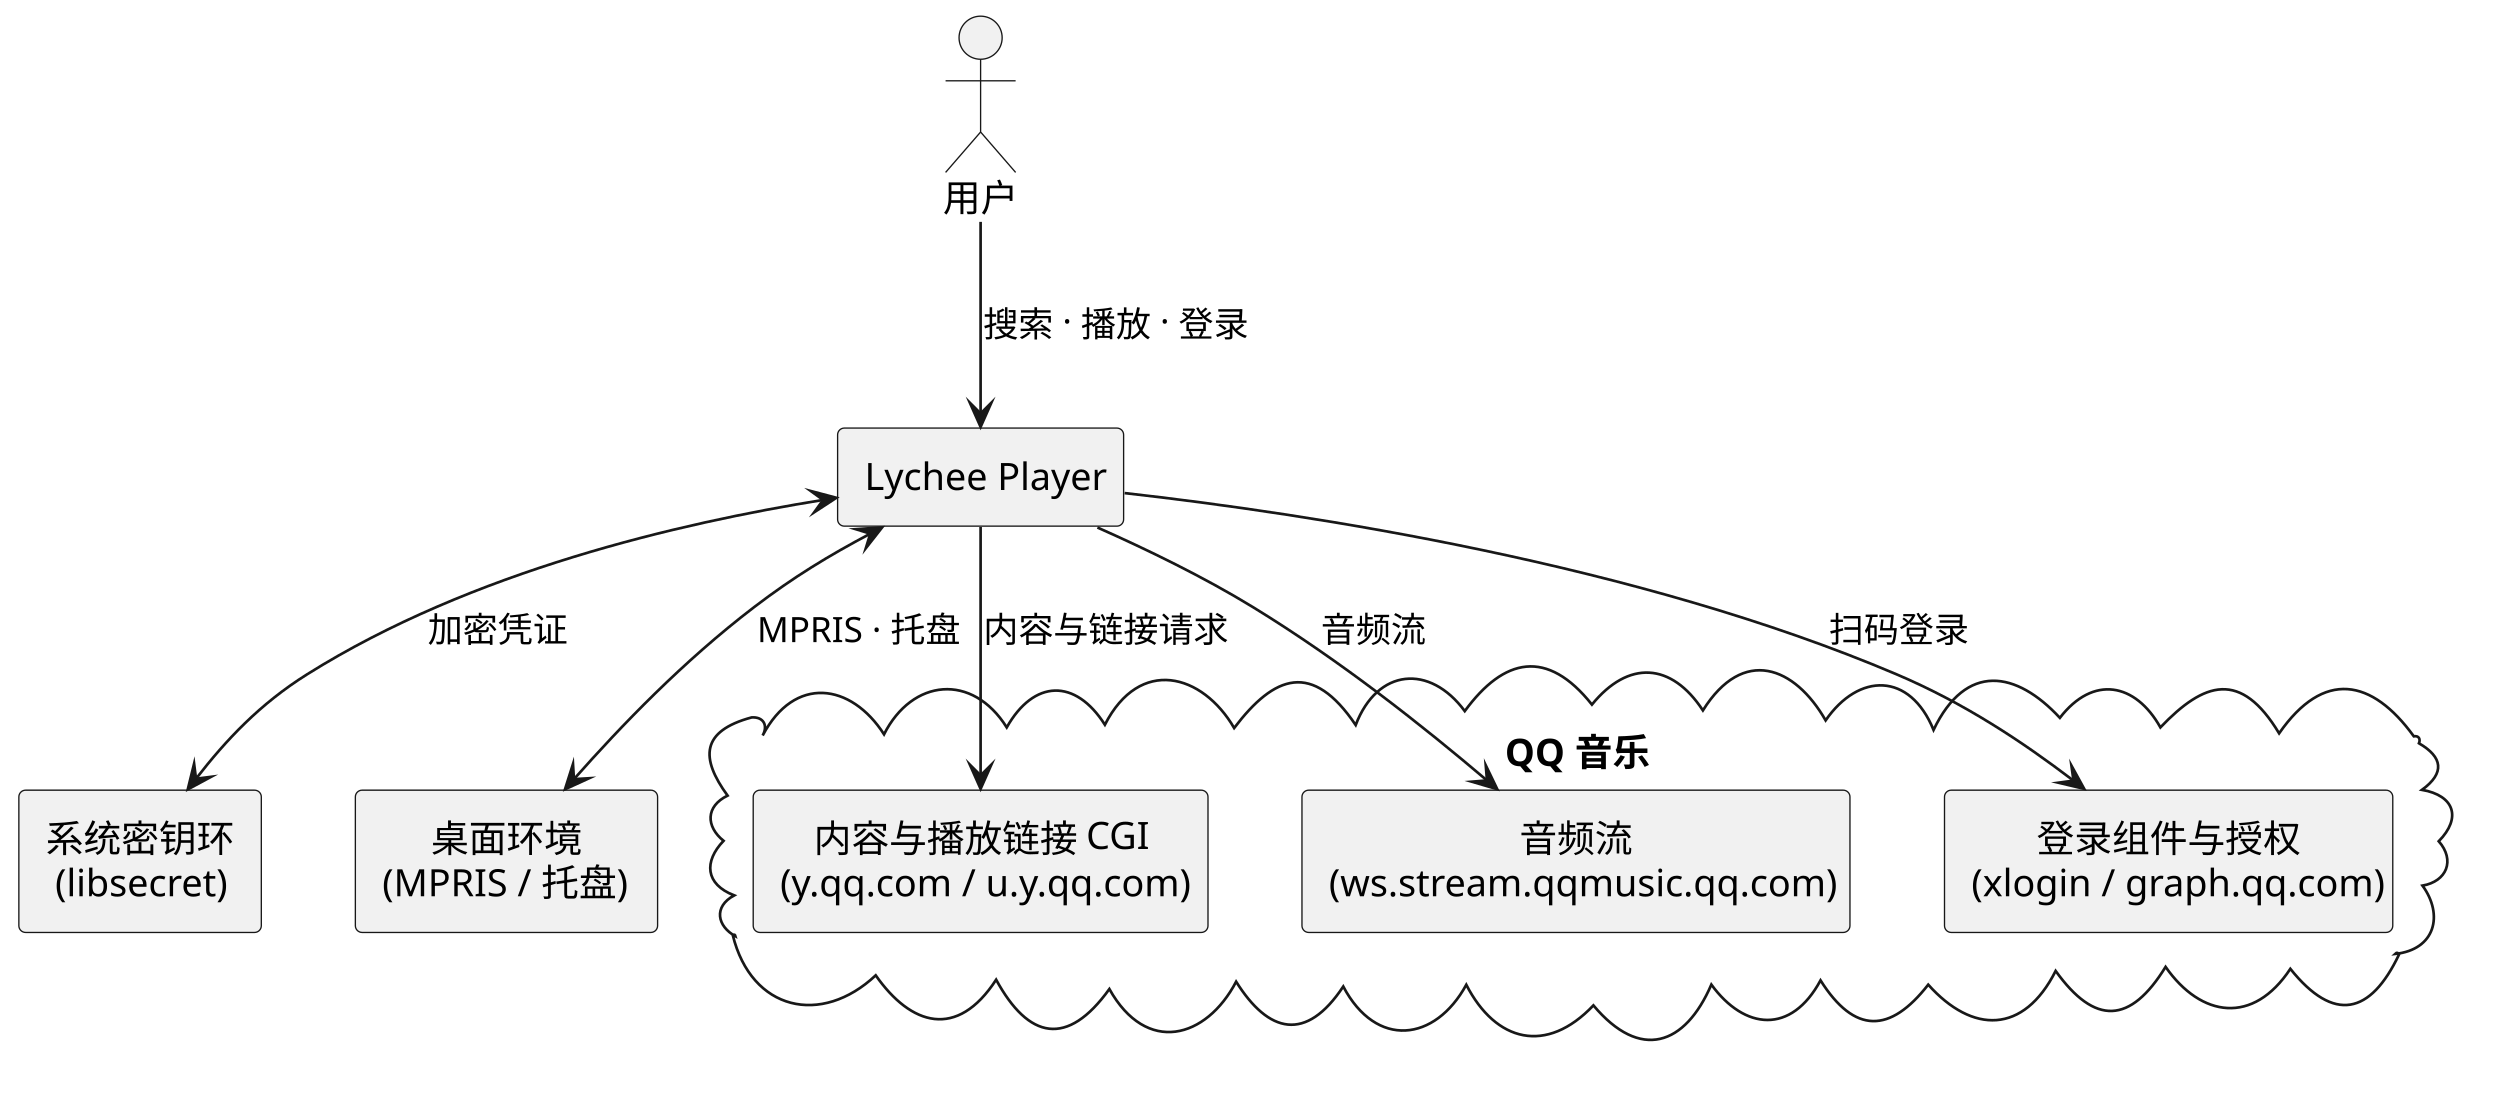
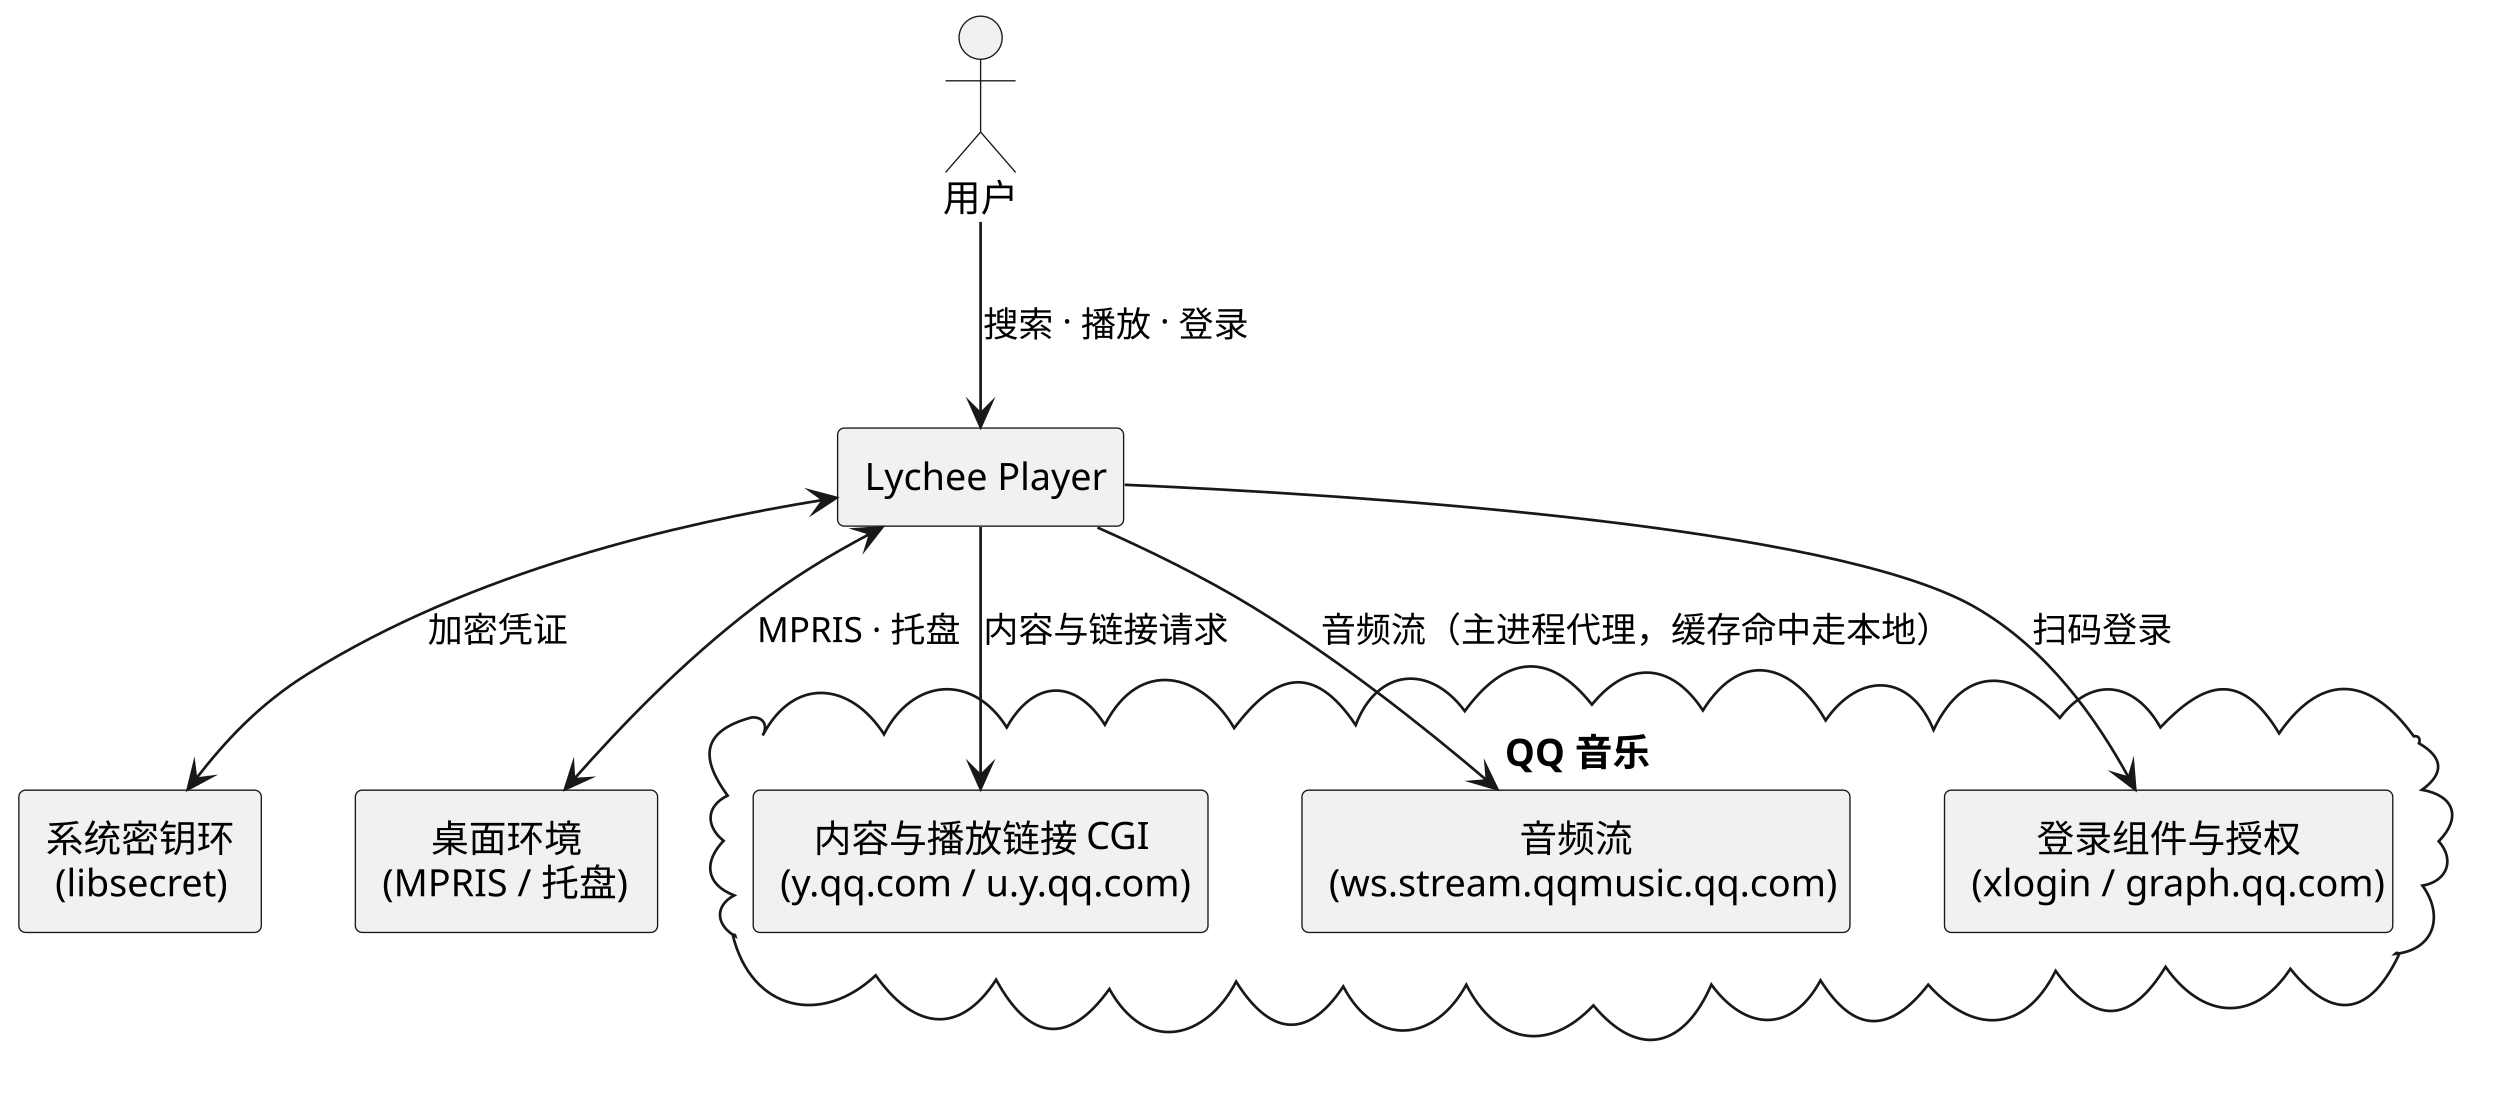
<svg xmlns="http://www.w3.org/2000/svg" version="1.1" data-diagram-type="DESCRIPTION" style="width:928px;height:408px;background:#FFFFFF;" width="928px" height="408px" viewBox="0 0 928 408" zoomAndPan="magnify" preserveAspectRatio="none" contentStyleType="text/css">
  <defs />
  <g font-family="sans-serif" lengthAdjust="spacing">
    <g class="cluster" data-qualified-name="QQ .." id="ent0003" data-source-line="8">
      <path d="M283.092,273.023 C294.929,250.557 315.905,253.509 328.15,272.58 C338.613,251.874 360.92,249.645 373.699,270.012 C383.768,252.234 399.104,251.689 410.131,269.018 C423.101,243.671 446.311,249.988 458.12,270.24 C473.131,250.464 487.137,245.347 503.228,269.123 C511.314,248.032 530.701,246.341 543.722,263.961 C558.287,244.083 574.273,240.627 590.926,261.546 C604.453,244.928 620.395,245.836 632.118,263.701 C647.143,239.742 666.221,247.44 677.675,267.405 C689.967,249.621 708.907,249.418 717.732,270.94 C729.822,245.731 748.461,249.02 764.624,266.463 C777.005,250.402 792.658,253.489 801.941,270.011 C818.224,252.975 831.759,248.604 846.009,272.215 C862.552,248.45 880.446,251.855 896,273.31 C897.897,272.998 898.542,274.354 897.921,275.905 C906.759,281.048 907.646,286.9 899.059,293.189 C911.01,295.291 913.887,303.483 905.263,312.274 C911.492,319.402 908.2,327.182 899.234,328.75 C907.138,339.579 904.045,352.548 889,354.12 C889.596,353.534 890.119,353.516 890.513,354.338 C879.904,376.604 866.362,379.841 850.178,359.632 C836.36,380.542 817.062,377.766 803.865,358.91 C790.778,380.137 777.669,380.783 763.057,360.407 C751.174,383.956 732.156,383.838 715.757,365.508 C701.598,383.655 688.418,383.943 675.78,363.915 C664.885,384.114 647.587,382.384 635.256,365.484 C625.494,388.124 608.886,393.962 591.474,373.201 C574.065,391.556 555.257,386.894 544.288,365.548 C532.669,386.77 510.868,389.342 498.617,366.197 C484.783,387.051 470.876,383.592 458.856,364.396 C447.732,385.584 425.585,391.744 411.796,367.133 C396.144,388.889 381.802,385.773 369.768,363.666 C355.222,386.018 338.128,380.71 325.069,362.045 C304.888,381.004 278.944,375.228 272,347.12 C272.568,346.704 272.864,346.969 273.013,347.547 C266.208,343.813 264.72,336.582 272.517,332.371 C261.75,328.211 261.216,319.799 268.579,312.115 C261.988,306.779 261.863,299.343 270.075,295.326 C259.878,281.331 260.205,271.388 279,266.31 C283.487,266.015 285.145,269.33 283.092,273.023" style="stroke:#181818;stroke-width:1;" fill="none" />
      <text x="558.608" y="284.298" fill="#000" font-size="14" textLength="50.784" font-weight="700">QQ 音乐</text>
    </g>
    <g class="entity" data-qualified-name="QQ ...API" id="ent0004" data-source-line="9">
      <rect x="279.59" y="293.31" width="168.818" height="52.813" fill="#F1F1F1" style="stroke:#181818;stroke-width:0.5;" rx="2.5" ry="2.5" />
      <text x="302.035" y="316.298" fill="#000" font-size="14" textLength="123.928">内容与播放链接 CGI</text>
      <text x="289.59" y="332.705" fill="#000" font-size="14" textLength="148.818">(y.qq.com / u.y.qq.com)</text>
    </g>
    <g class="entity" data-qualified-name="QQ ...STREAM" id="ent0005" data-source-line="10">
      <rect x="483.29" y="293.31" width="203.415" height="52.813" fill="#F1F1F1" style="stroke:#181818;stroke-width:0.5;" rx="2.5" ry="2.5" />
      <text x="563.998" y="316.298" fill="#000" font-size="14" textLength="42">音频流</text>
      <text x="493.29" y="332.705" fill="#000" font-size="14" textLength="183.415">(ws.stream.qqmusic.qq.com)</text>
    </g>
    <g class="entity" data-qualified-name="QQ ...LOGIN" id="ent0006" data-source-line="11">
      <rect x="721.8" y="293.31" width="166.398" height="52.813" fill="#F1F1F1" style="stroke:#181818;stroke-width:0.5;" rx="2.5" ry="2.5" />
      <text x="755.999" y="316.298" fill="#000" font-size="14" textLength="98">登录组件与授权</text>
      <text x="731.8" y="332.705" fill="#000" font-size="14" textLength="146.398">(xlogin / graph.qq.com)</text>
    </g>
    <g class="entity" data-qualified-name="U" id="ent0001" data-source-line="5">
      <ellipse cx="364" cy="14" rx="8" ry="8" fill="#F1F1F1" style="stroke:#181818;stroke-width:0.5;" />
      <path d="M364,22 L364,49 M351,30 L377,30 M364,49 L351,64 M364,49 L377,64" style="stroke:#181818;stroke-width:0.5;" fill="none" />
      <text x="350" y="78.488" fill="#000" font-size="14" textLength="28">用户</text>
    </g>
    <g class="entity" data-qualified-name="APP" id="ent0002" data-source-line="6">
      <rect x="310.92" y="158.9" width="106.167" height="36.406" fill="#F1F1F1" style="stroke:#181818;stroke-width:0.5;" rx="2.5" ry="2.5" />
      <text x="320.92" y="181.888" fill="#000" font-size="14" textLength="86.167">Lychee Player</text>
    </g>
    <g class="entity" data-qualified-name="KEYRING" id="ent0007" data-source-line="14">
      <rect x="7" y="293.31" width="90" height="52.813" fill="#F1F1F1" style="stroke:#181818;stroke-width:0.5;" rx="2.5" ry="2.5" />
      <text x="17" y="316.298" fill="#000" font-size="14" textLength="70">系统密钥环</text>
      <text x="20.469" y="332.705" fill="#000" font-size="14" textLength="63.062">(libsecret)</text>
    </g>
    <g class="entity" data-qualified-name="DESKTOP" id="ent0008" data-source-line="15">
      <rect x="131.91" y="293.31" width="112.189" height="52.813" fill="#F1F1F1" style="stroke:#181818;stroke-width:0.5;" rx="2.5" ry="2.5" />
      <text x="160.005" y="316.298" fill="#000" font-size="14" textLength="56">桌面环境</text>
      <text x="141.91" y="332.705" fill="#000" font-size="14" textLength="92.189">(MPRIS / 托盘)</text>
    </g>
    <g class="link" data-entity-1="ent0001" data-entity-2="ent0002" id="lnk9" data-source-line="17" data-link-type="dependency">
      <path d="M364,82.35 C364,107.38 364,134.09 364,153.48" style="stroke:#181818;stroke-width:1;" fill="none" id="U-to-APP" />
      <polygon points="364,158.48,368,149.48,364,153.48,360,149.48,364,158.48" fill="#181818" style="stroke:#181818;stroke-width:1;stroke-linejoin:miter;stroke-miterlimit:10;" />
      <text x="365" y="124.961" fill="#000" font-size="13" textLength="97.691">搜索 · 播放 · 登录</text>
    </g>
    <g class="link" data-entity-1="ent0002" data-entity-2="ent0004" id="lnk10" data-source-line="18" data-link-type="dependency">
      <path d="M364,195.63 C364,220.07 364,259.57 364,287.83" style="stroke:#181818;stroke-width:1;" fill="none" id="APP-to-API" />
      <polygon points="364,292.83,368,283.83,364,287.83,360,283.83,364,292.83" fill="#181818" style="stroke:#181818;stroke-width:1;stroke-linejoin:miter;stroke-miterlimit:10;" />
      <text x="365" y="238.371" fill="#000" font-size="13" textLength="91">内容与链接请求</text>
    </g>
    <g class="link" data-entity-1="ent0002" data-entity-2="ent0006" id="lnk11" data-source-line="19" data-link-type="dependency">
-       <path d="M417.45,183.03 C486.09,190.78 607.8,209.38 704,250.31 C729.14,261 750.613,275.26 769.673,289.78" style="stroke:#181818;stroke-width:1;" fill="none" id="APP-to-LOGIN" />
-       <polygon points="773.65,292.81,768.915,284.174,769.673,289.78,764.067,290.538,773.65,292.81" fill="#181818" style="stroke:#181818;stroke-width:1;stroke-linejoin:miter;stroke-miterlimit:10;" />
-       <text x="678.87" y="238.371" fill="#000" font-size="13" textLength="52">扫码登录</text>
+       <path d="M417.48,179.95 C506.48,183.84 680.41,195.15 733,225.31 C760.18,240.89 778.183,266.828 790.203,288.708" style="stroke:#181818;stroke-width:1;" fill="none" id="APP-to-LOGIN" />
+       <polygon points="792.61,293.09,791.782,283.276,790.203,288.708,784.771,287.128,792.61,293.09" fill="#181818" style="stroke:#181818;stroke-width:1;stroke-linejoin:miter;stroke-miterlimit:10;" />
+       <text x="754.34" y="238.371" fill="#000" font-size="13" textLength="52">扫码登录</text>
    </g>
    <g class="link" data-entity-1="ent0002" data-entity-2="ent0005" id="lnk12" data-source-line="20" data-link-type="dependency">
      <path d="M407.36,195.81 C425.64,203.91 446.84,214.19 465,225.31 C497.87,245.43 528.469,269.743 551.969,289.703" style="stroke:#181818;stroke-width:1;" fill="none" id="APP-to-STREAM" />
      <polygon points="555.78,292.94,551.51,284.065,551.969,289.703,546.331,290.162,555.78,292.94" fill="#181818" style="stroke:#181818;stroke-width:1;stroke-linejoin:miter;stroke-miterlimit:10;" />
-       <text x="490.3" y="238.371" fill="#000" font-size="13" textLength="39">音频流</text>
+       <text x="490.3" y="238.371" fill="#000" font-size="13" textLength="234">音频流（主进程代理，缓存命中走本地）</text>
    </g>
    <g class="link" data-entity-1="ent0002" data-entity-2="ent0007" id="lnk13" data-source-line="21" data-link-type="dependency">
      <path d="M305.544,185.576 C252.384,194.146 175.14,211.96 114,250.31 C96.48,261.3 83.941,274.626 72.761,289.066" style="stroke:#181818;stroke-width:1;" fill="none" id="APP-KEYRING" />
      <polygon points="310.48,184.78,300.958,182.263,305.544,185.576,302.231,190.161,310.48,184.78" fill="#181818" style="stroke:#181818;stroke-width:1;stroke-linejoin:miter;stroke-miterlimit:10;" />
      <polygon points="69.7,293.02,78.373,288.352,72.761,289.066,72.047,283.455,69.7,293.02" fill="#181818" style="stroke:#181818;stroke-width:1;stroke-linejoin:miter;stroke-miterlimit:10;" />
      <text x="158.76" y="238.371" fill="#000" font-size="13" textLength="52">加密凭证</text>
    </g>
    <g class="link" data-entity-1="ent0002" data-entity-2="ent0008" id="lnk14" data-source-line="22" data-link-type="dependency">
      <path d="M323.052,198.092 C307.772,206.192 294.62,214.14 280,225.31 C253.59,245.48 230.694,269.286 213.044,289.226" style="stroke:#181818;stroke-width:1;" fill="none" id="APP-DESKTOP" />
      <polygon points="327.47,195.75,317.645,196.431,323.052,198.092,321.392,203.499,327.47,195.75" fill="#181818" style="stroke:#181818;stroke-width:1;stroke-linejoin:miter;stroke-miterlimit:10;" />
      <polygon points="209.73,292.97,218.69,288.882,213.044,289.226,212.7,283.58,209.73,292.97" fill="#181818" style="stroke:#181818;stroke-width:1;stroke-linejoin:miter;stroke-miterlimit:10;" />
      <text x="281" y="238.371" fill="#000" font-size="13" textLength="74.661">MPRIS · 托盘</text>
    </g>
  </g>
</svg>
